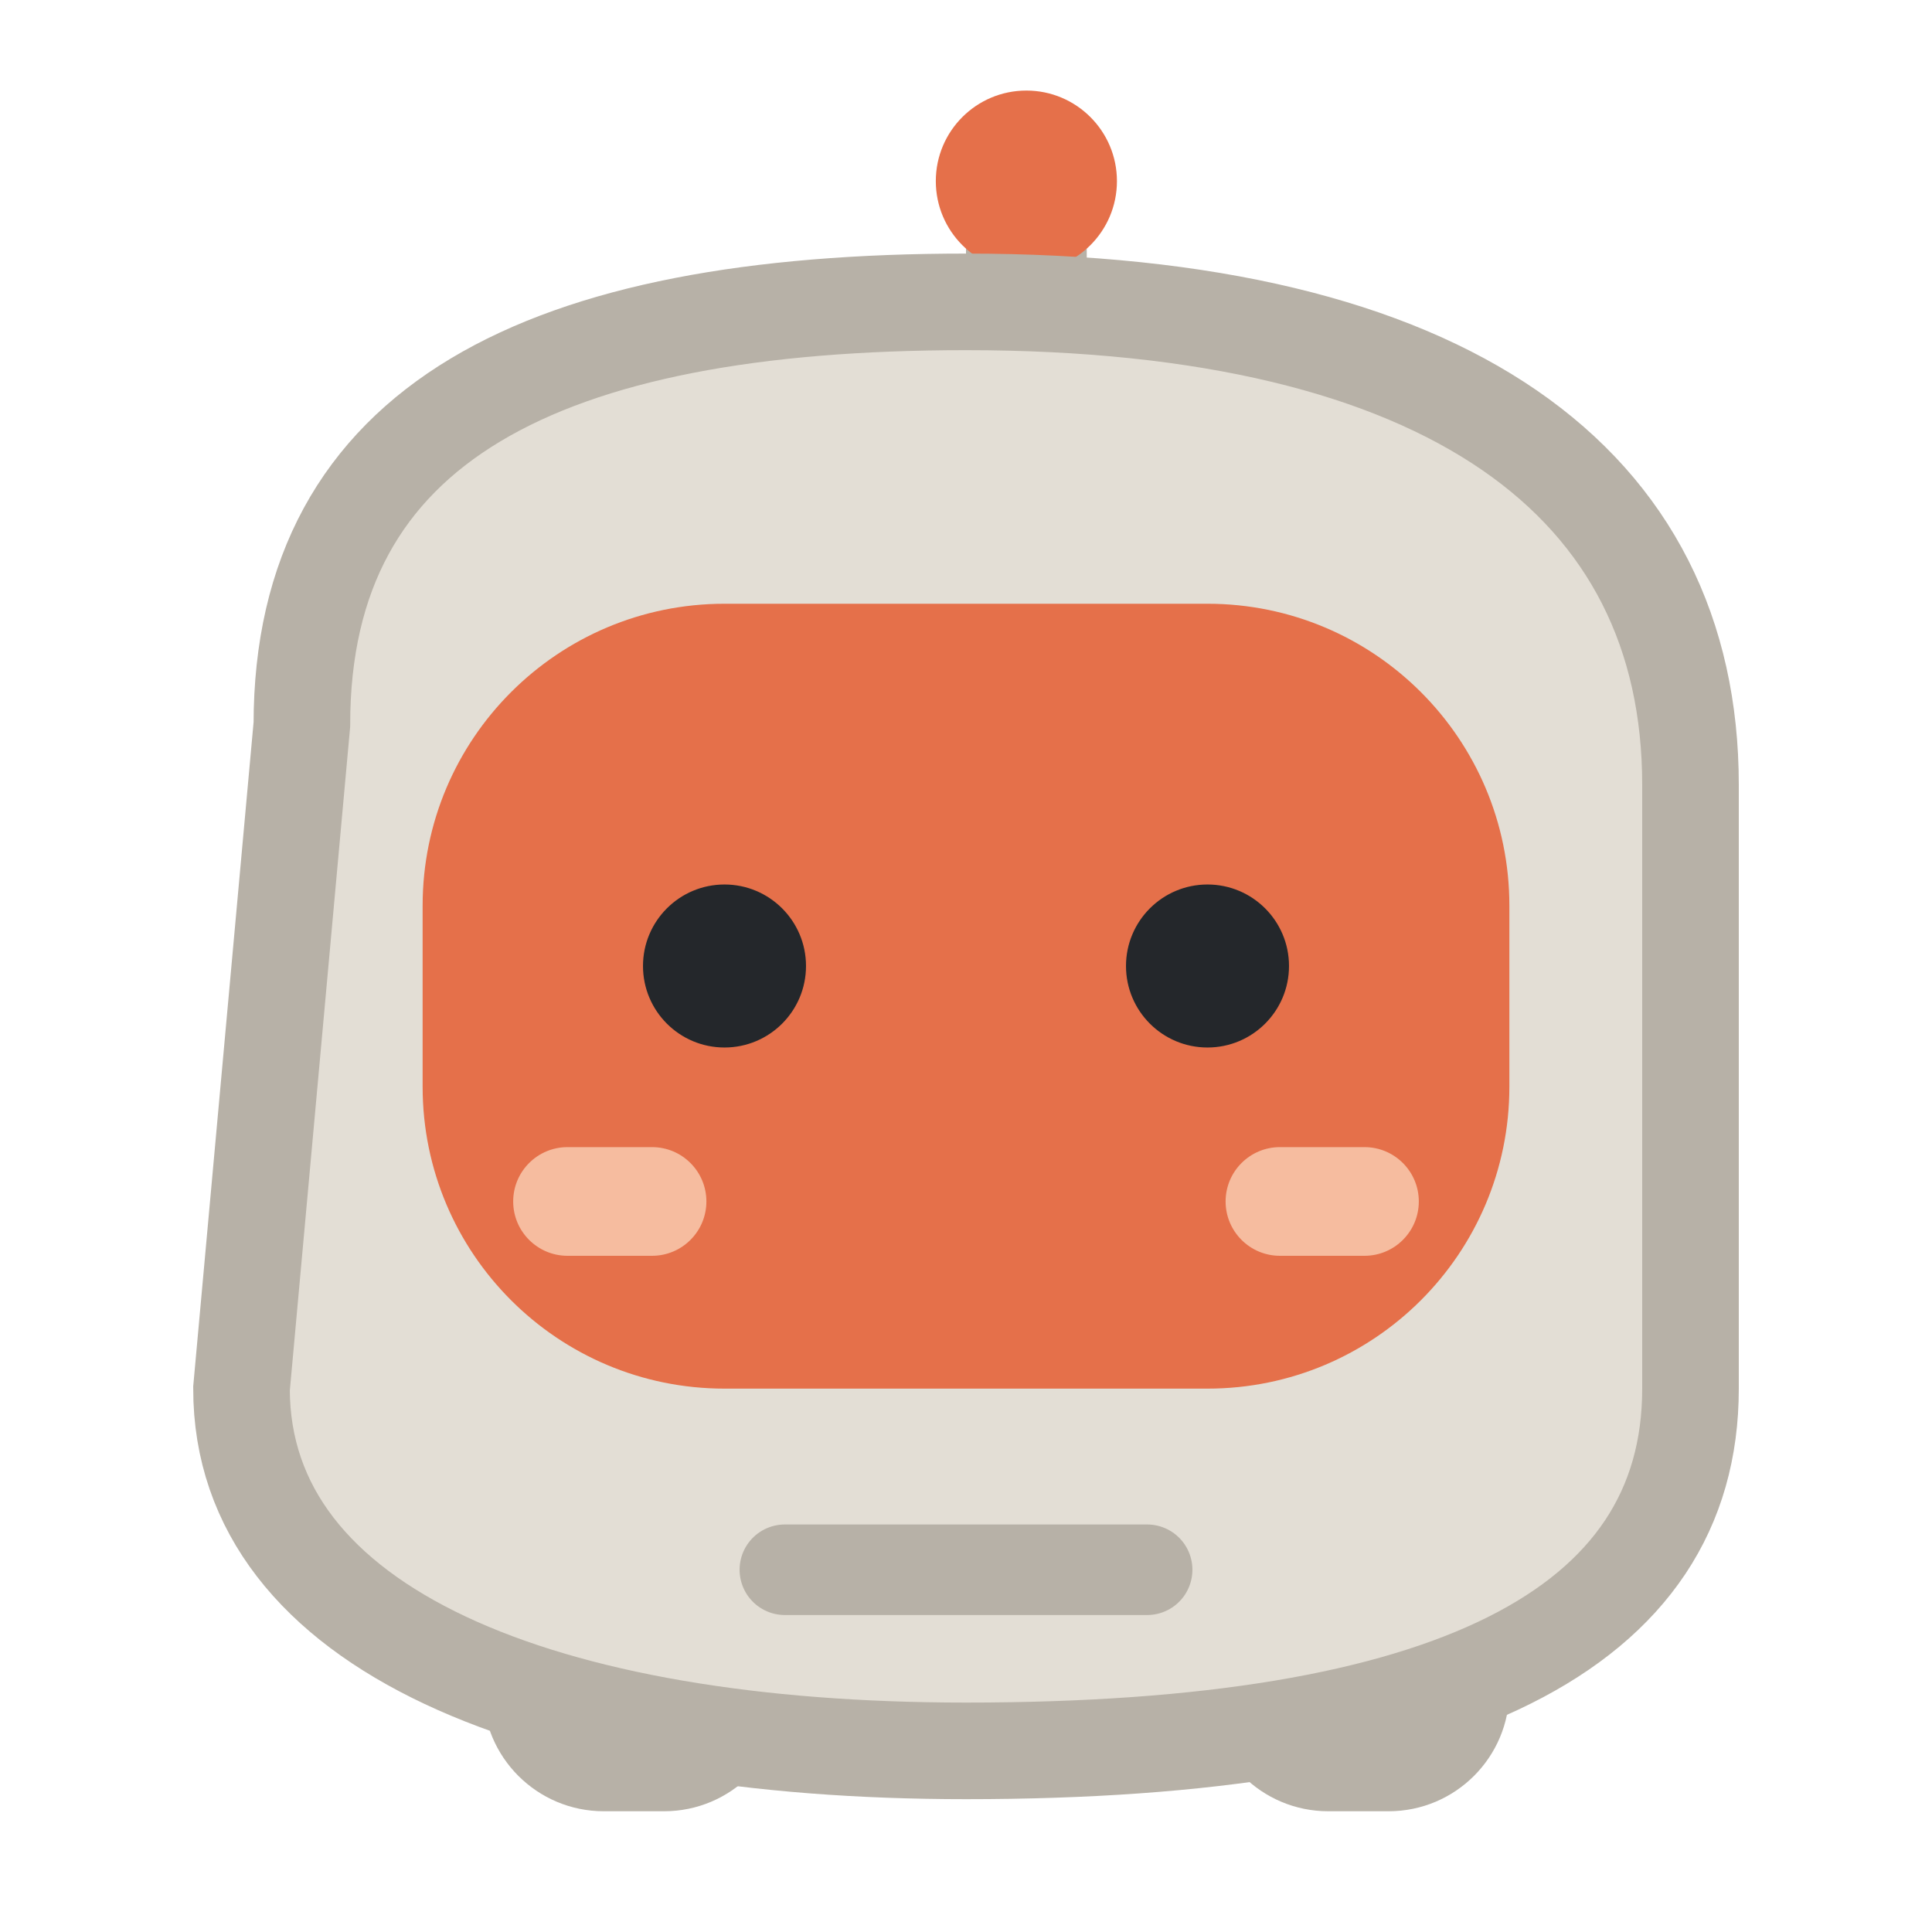
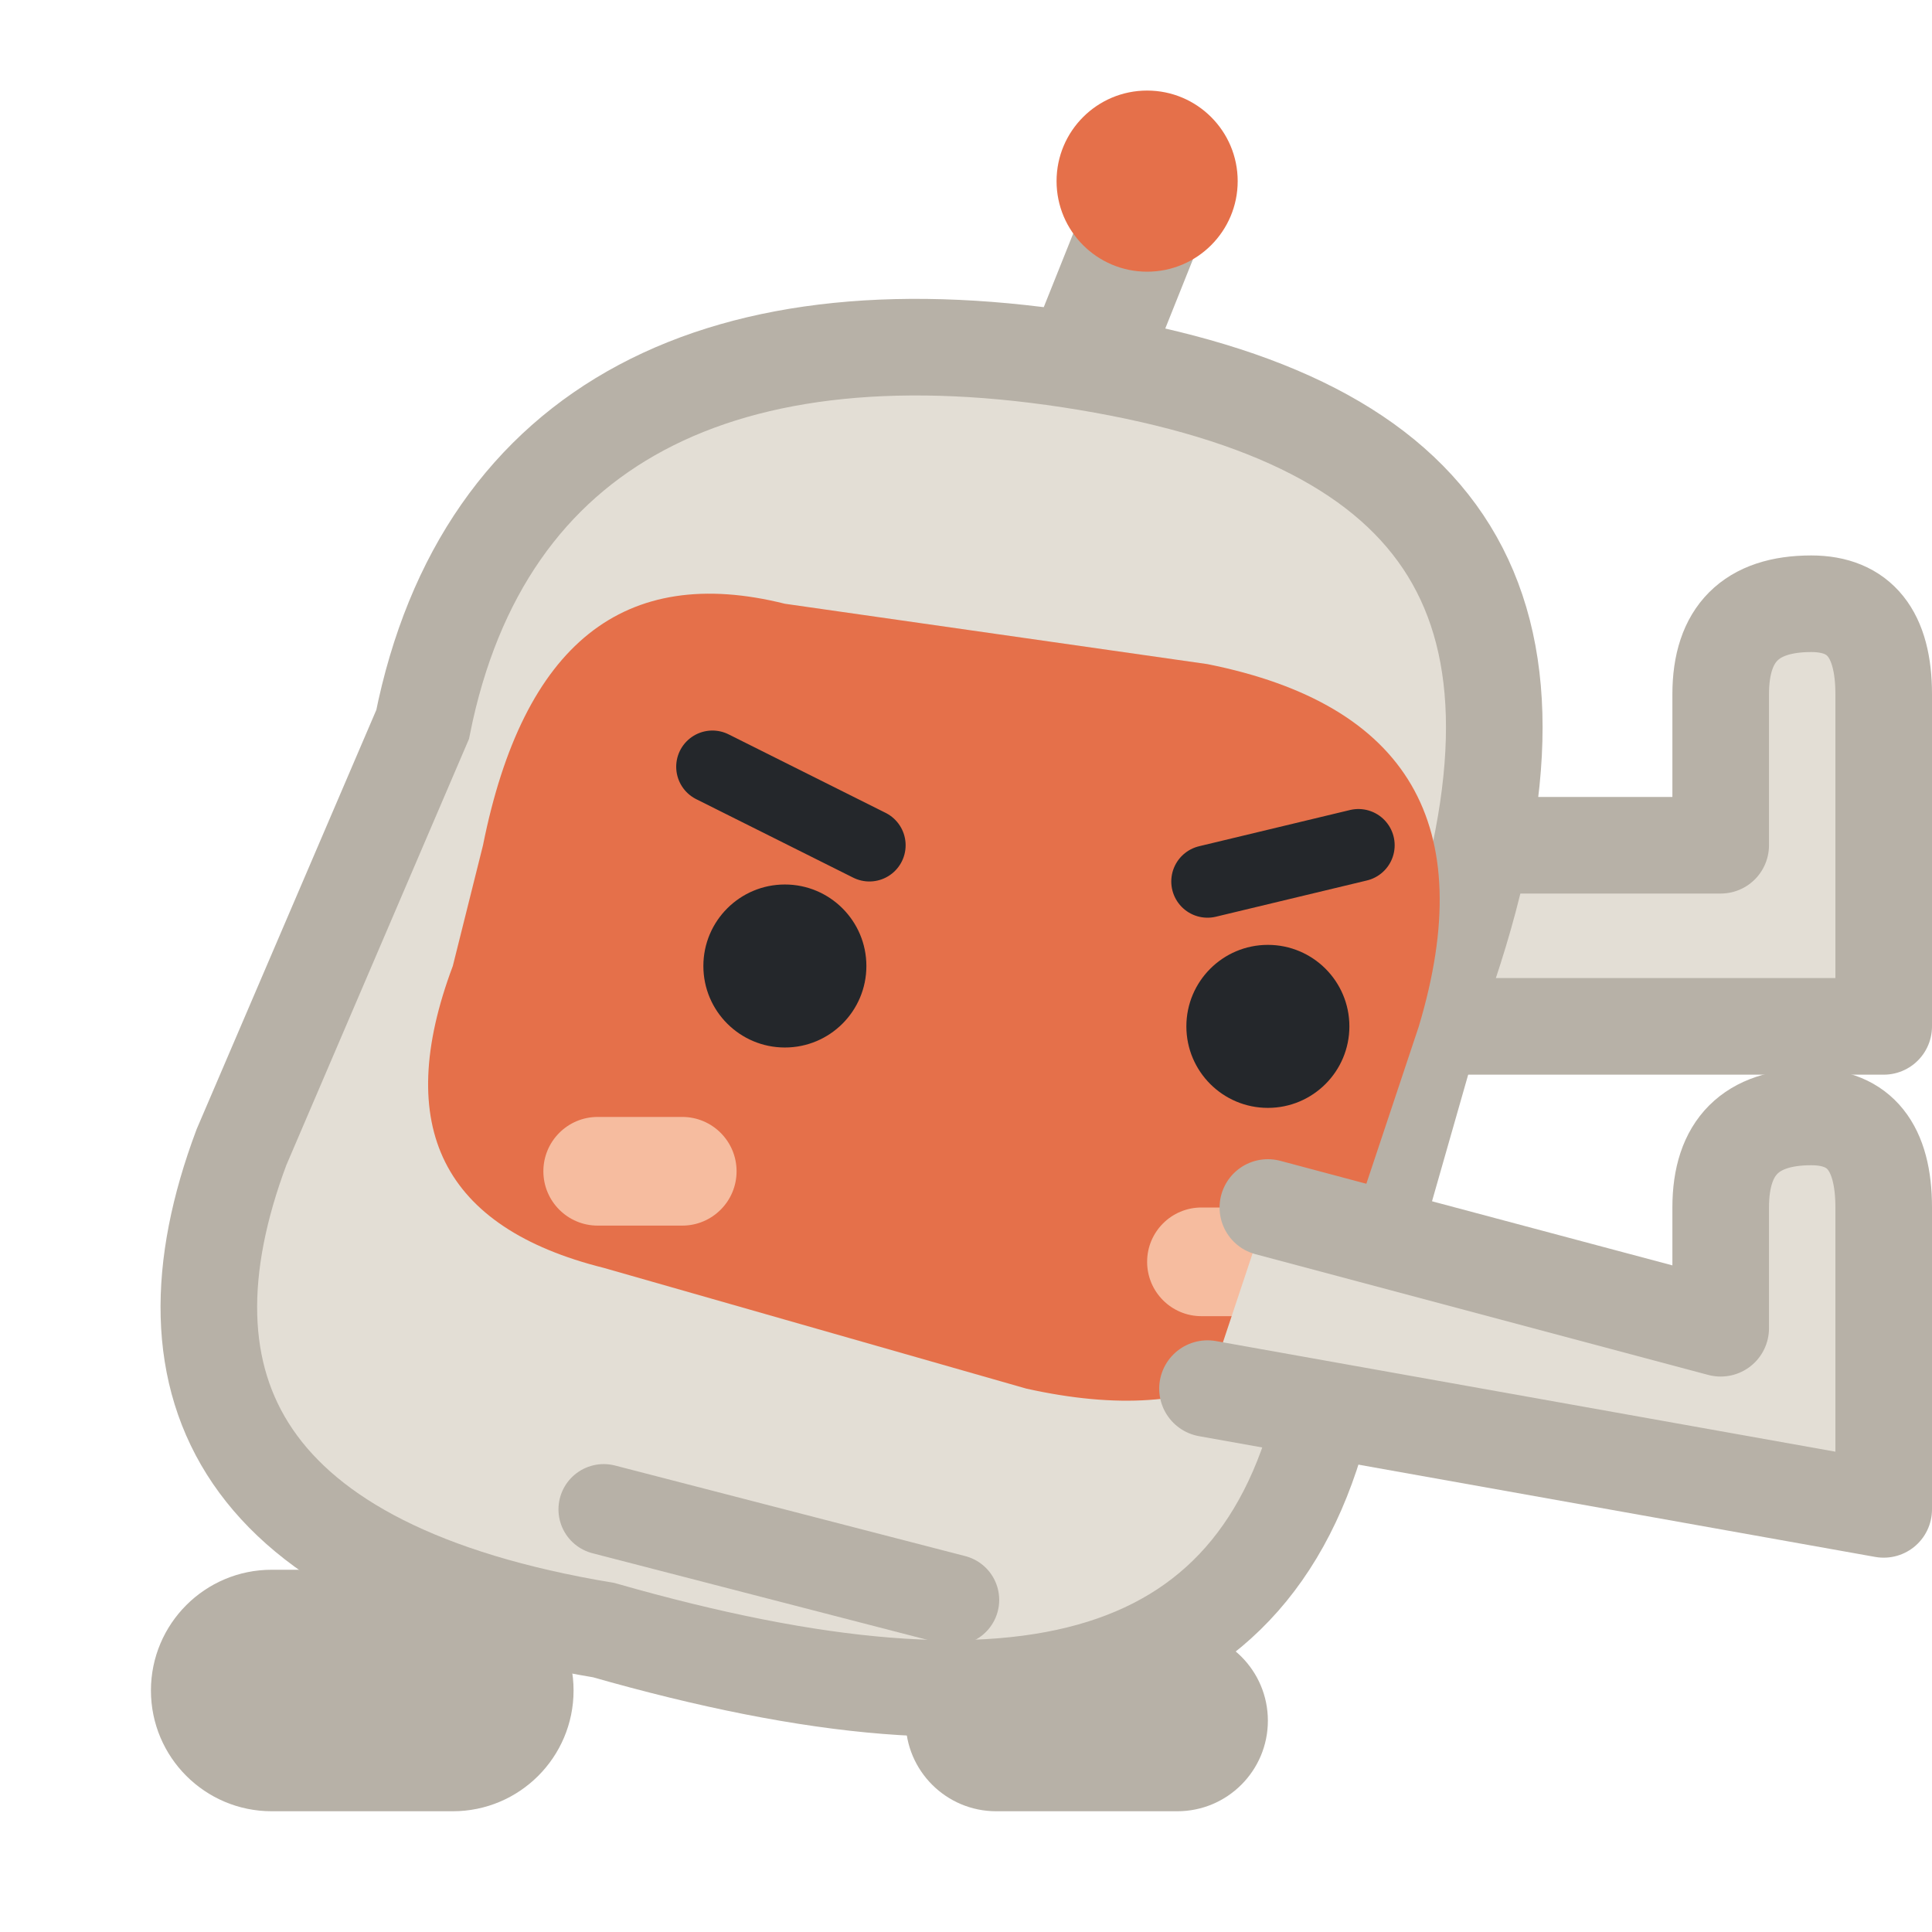
- <svg xmlns="http://www.w3.org/2000/svg" width="32" height="32" viewBox="0 0 32 32" role="img">
-   <rect x="8" y="26" width="5" height="4" rx="2" fill="#B7B1A7" />
-   <rect x="20" y="26" width="5" height="4" rx="2" fill="#B7B1A7" />
-   <path d="M17 5V3" fill="none" stroke="#B7B1A7" stroke-width="2" stroke-linecap="round" stroke-linejoin="round" />
-   <circle cx="17" cy="3" r="1.5" fill="#E5704A" />
-   <path d="M5 12C5 7 9 5 16 5C24 5 28 8 28 13V23C28 27 24 29 16 29C9 29 4 27 4 23Z" fill="#E3DED5" stroke="#B7B1A7" stroke-width="1.6" />
-   <rect x="7" y="10" width="18" height="13" rx="5" fill="#E5704A" />
-   <path d="M13 26H19" fill="none" stroke="#B7B1A7" stroke-width="1.5" stroke-linecap="round" stroke-linejoin="round" />
-   <rect x="8.5" y="19" width="3.2" height="1.8" rx="0.9" fill="#F6BC9F" />
-   <rect x="20.3" y="19" width="3.2" height="1.8" rx="0.9" fill="#F6BC9F" />
-   <circle cx="12" cy="16" r="1.35" fill="#24272B" />
-   <circle cx="20" cy="16" r="1.35" fill="#24272B" />
+ <svg xmlns="http://www.w3.org/2000/svg" width="32" height="32" viewBox="0 0 32 32">
+   <style>@media (prefers-reduced-motion: no-preference){.strain{transform-origin:12px 27px;animation:strain 2.8s ease-in-out infinite}@keyframes strain{0%,100%{transform:translateX(0) rotate(0deg)}50%{transform:translateX(.45px) rotate(1deg)}}}</style>
+   <g fill="#B7B1A7">
+     <rect x="2.5" y="26" width="7" height="4" rx="2" />
+     <rect x="15" y="27" width="6" height="3" rx="1.5" />
+   </g>
+   <path d="M22 14L28.5 14V11.5Q28.5 10 30 10Q31.2 10 31.2 11.5V17H22Z" fill="#E3DED5" stroke="#B7B1A7" stroke-width="1.6" stroke-linejoin="round" />
+   <g class="strain">
+     <path d="M18 6L19 3.5" stroke="#B7B1A7" stroke-width="2" stroke-linecap="round" />
+     <circle cx="19" cy="3" r="1.5" fill="#E5704A" />
+     <path d="M7 12C8 7 12 5 18 6C24 7 26 10 24 16L22 23C21 28 17 29 10 27C4 26 2.5 23 4 19Z" fill="#E3DED5" stroke="#B7B1A7" stroke-width="1.6" />
+     <path d="M13 10L20 11Q25 12 23.5 17L22.5 20Q21.5 24 17 23L10 21Q6 20 7.5 16L8 14Q9 9 13 10Z" fill="#E5704A" />
+     <path d="M10 25L15.8 26.5" stroke="#B7B1A7" stroke-width="1.5" stroke-linecap="round" />
+     <g fill="#F6BC9F">
+       <rect x="9" y="18.5" width="3.2" height="1.8" rx=".9" />
+       <rect x="19" y="20" width="3.2" height="1.8" rx=".9" />
+     </g>
+     <g class="eyes" fill="#24272B">
+       <circle cx="13" cy="16" r="1.35" />
+       <circle cx="21" cy="17" r="1.35" />
+     </g>
+     <path d="M11.8 12.7L14.4 14M20 14.6L22.5 14" fill="none" stroke="#24272B" stroke-width="1.2" stroke-linecap="round" />
+   </g>
+   <path d="M21 20L28.5 22V20Q28.5 18.5 30 18.5Q31.2 18.5 31.2 20V25L20 23" fill="#E3DED5" stroke="#B7B1A7" stroke-width="1.6" stroke-linecap="round" stroke-linejoin="round" />
</svg>
